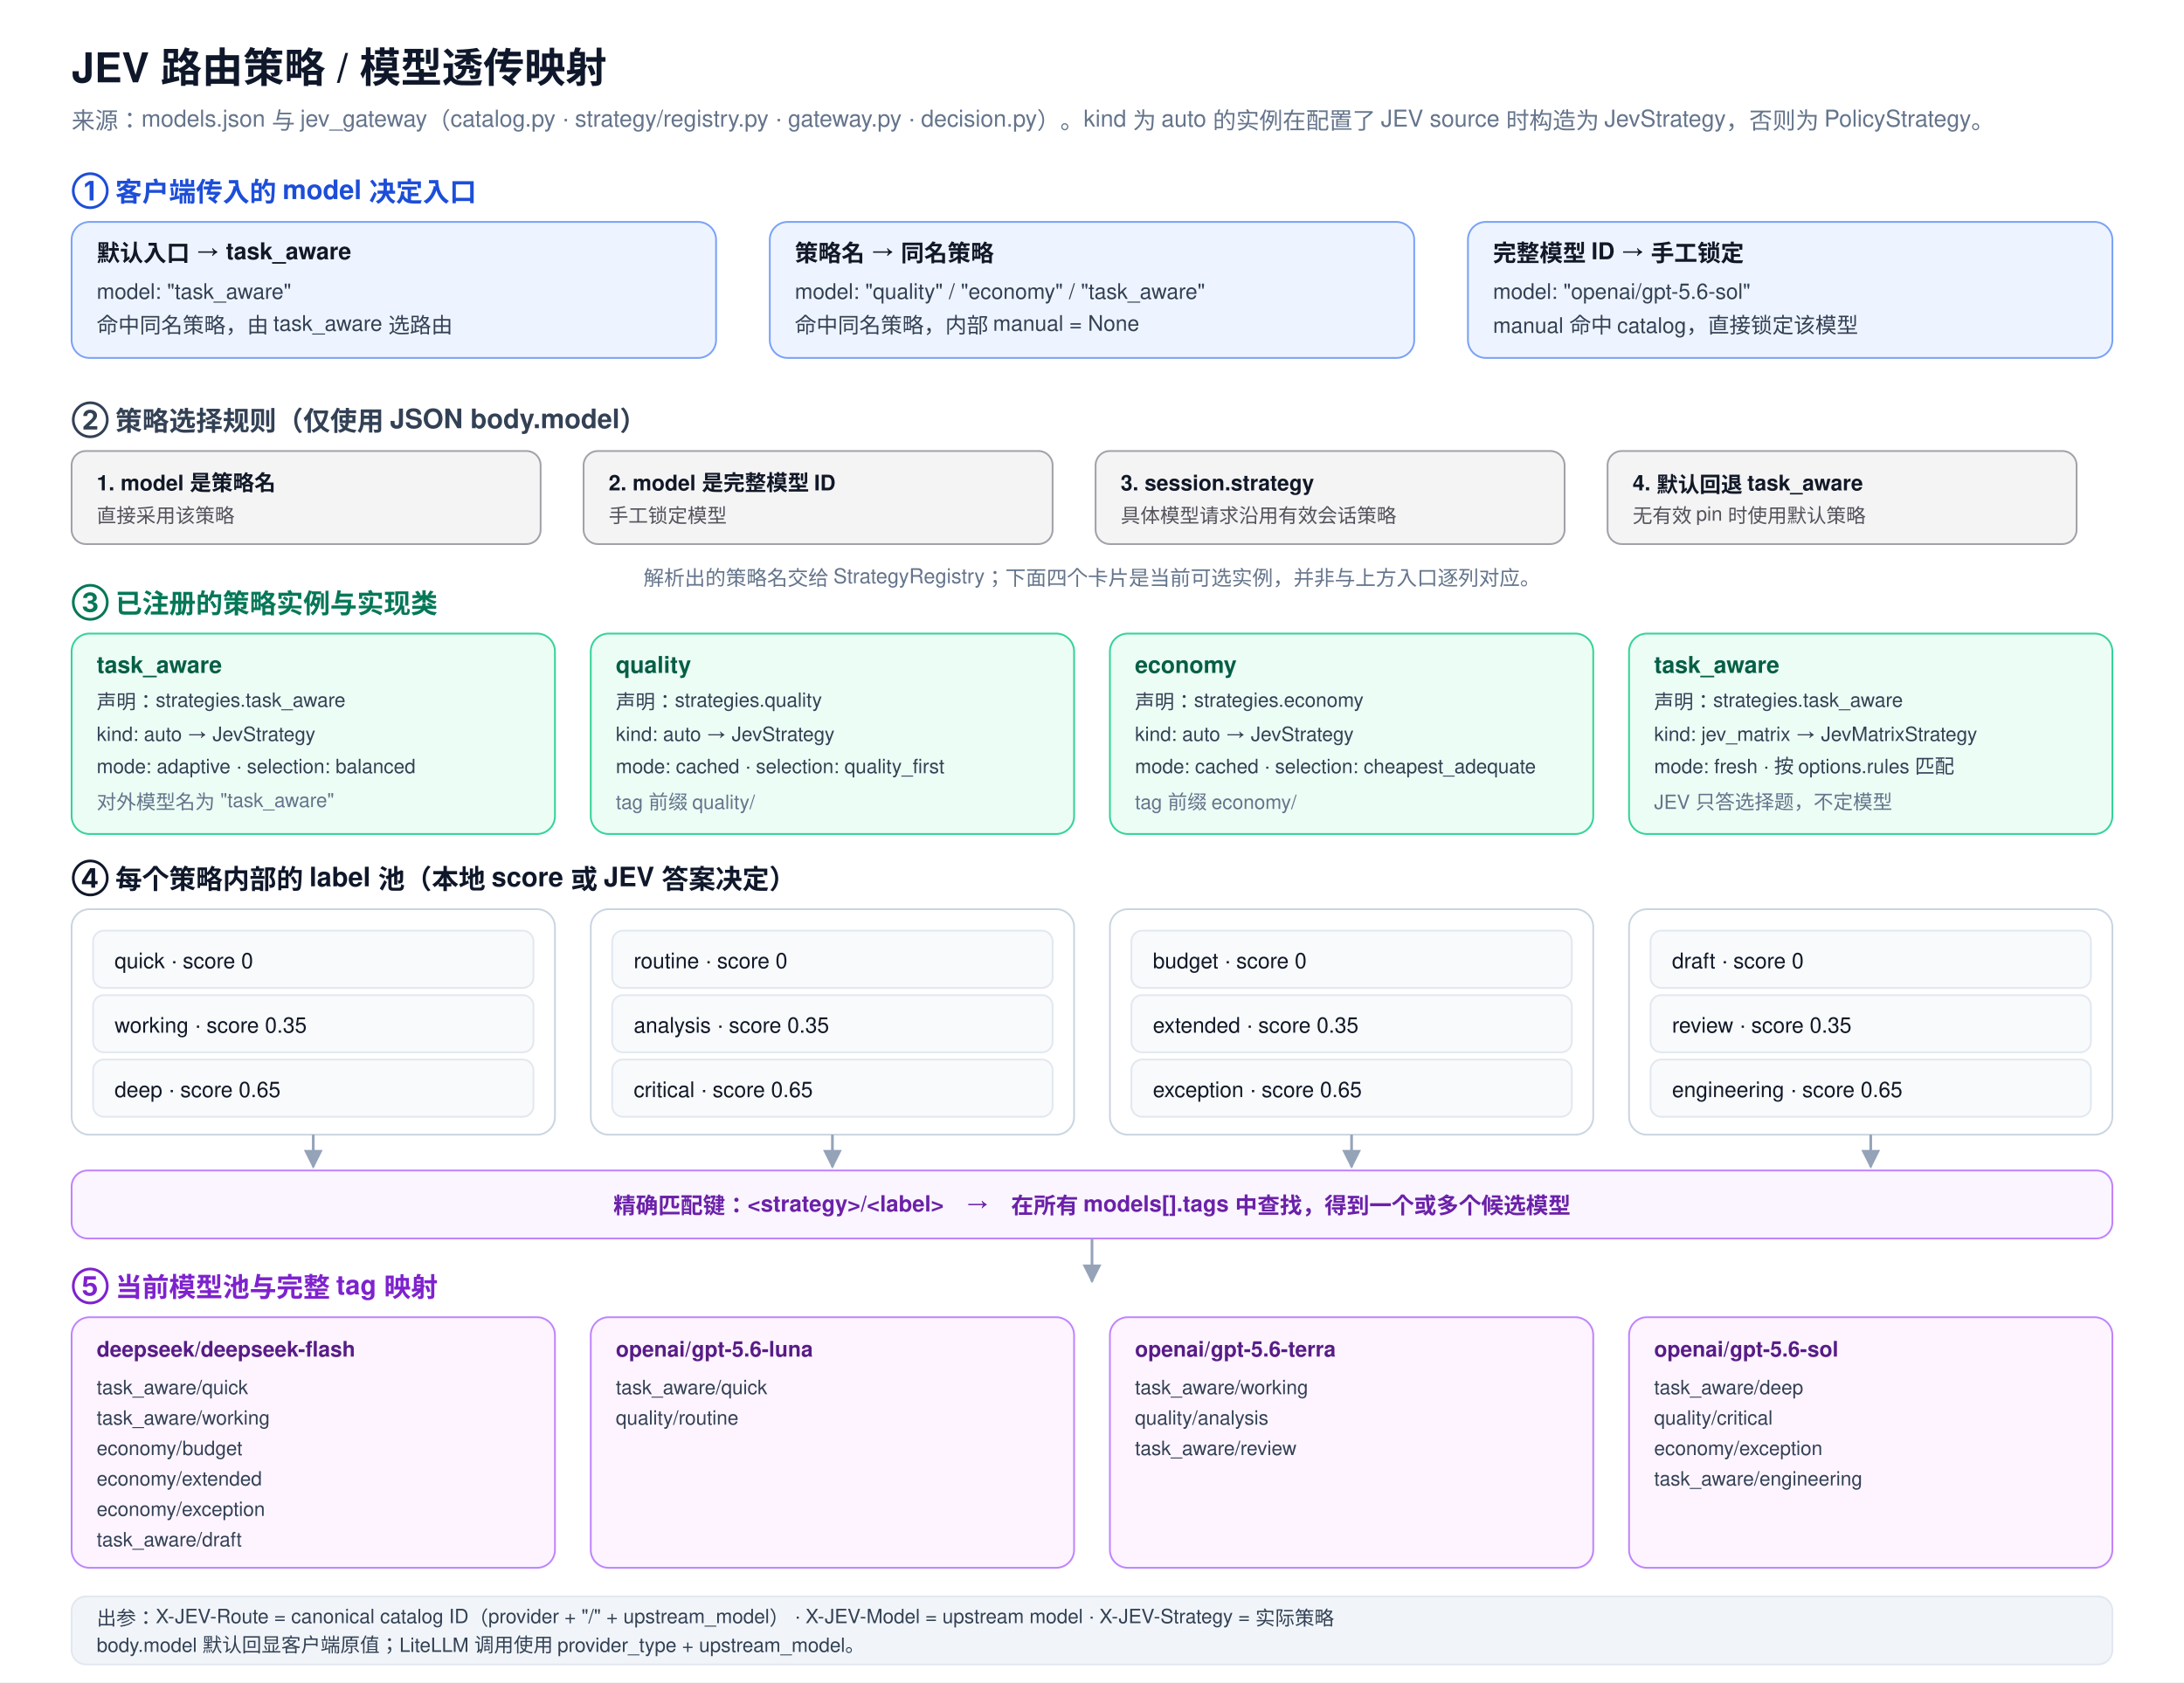
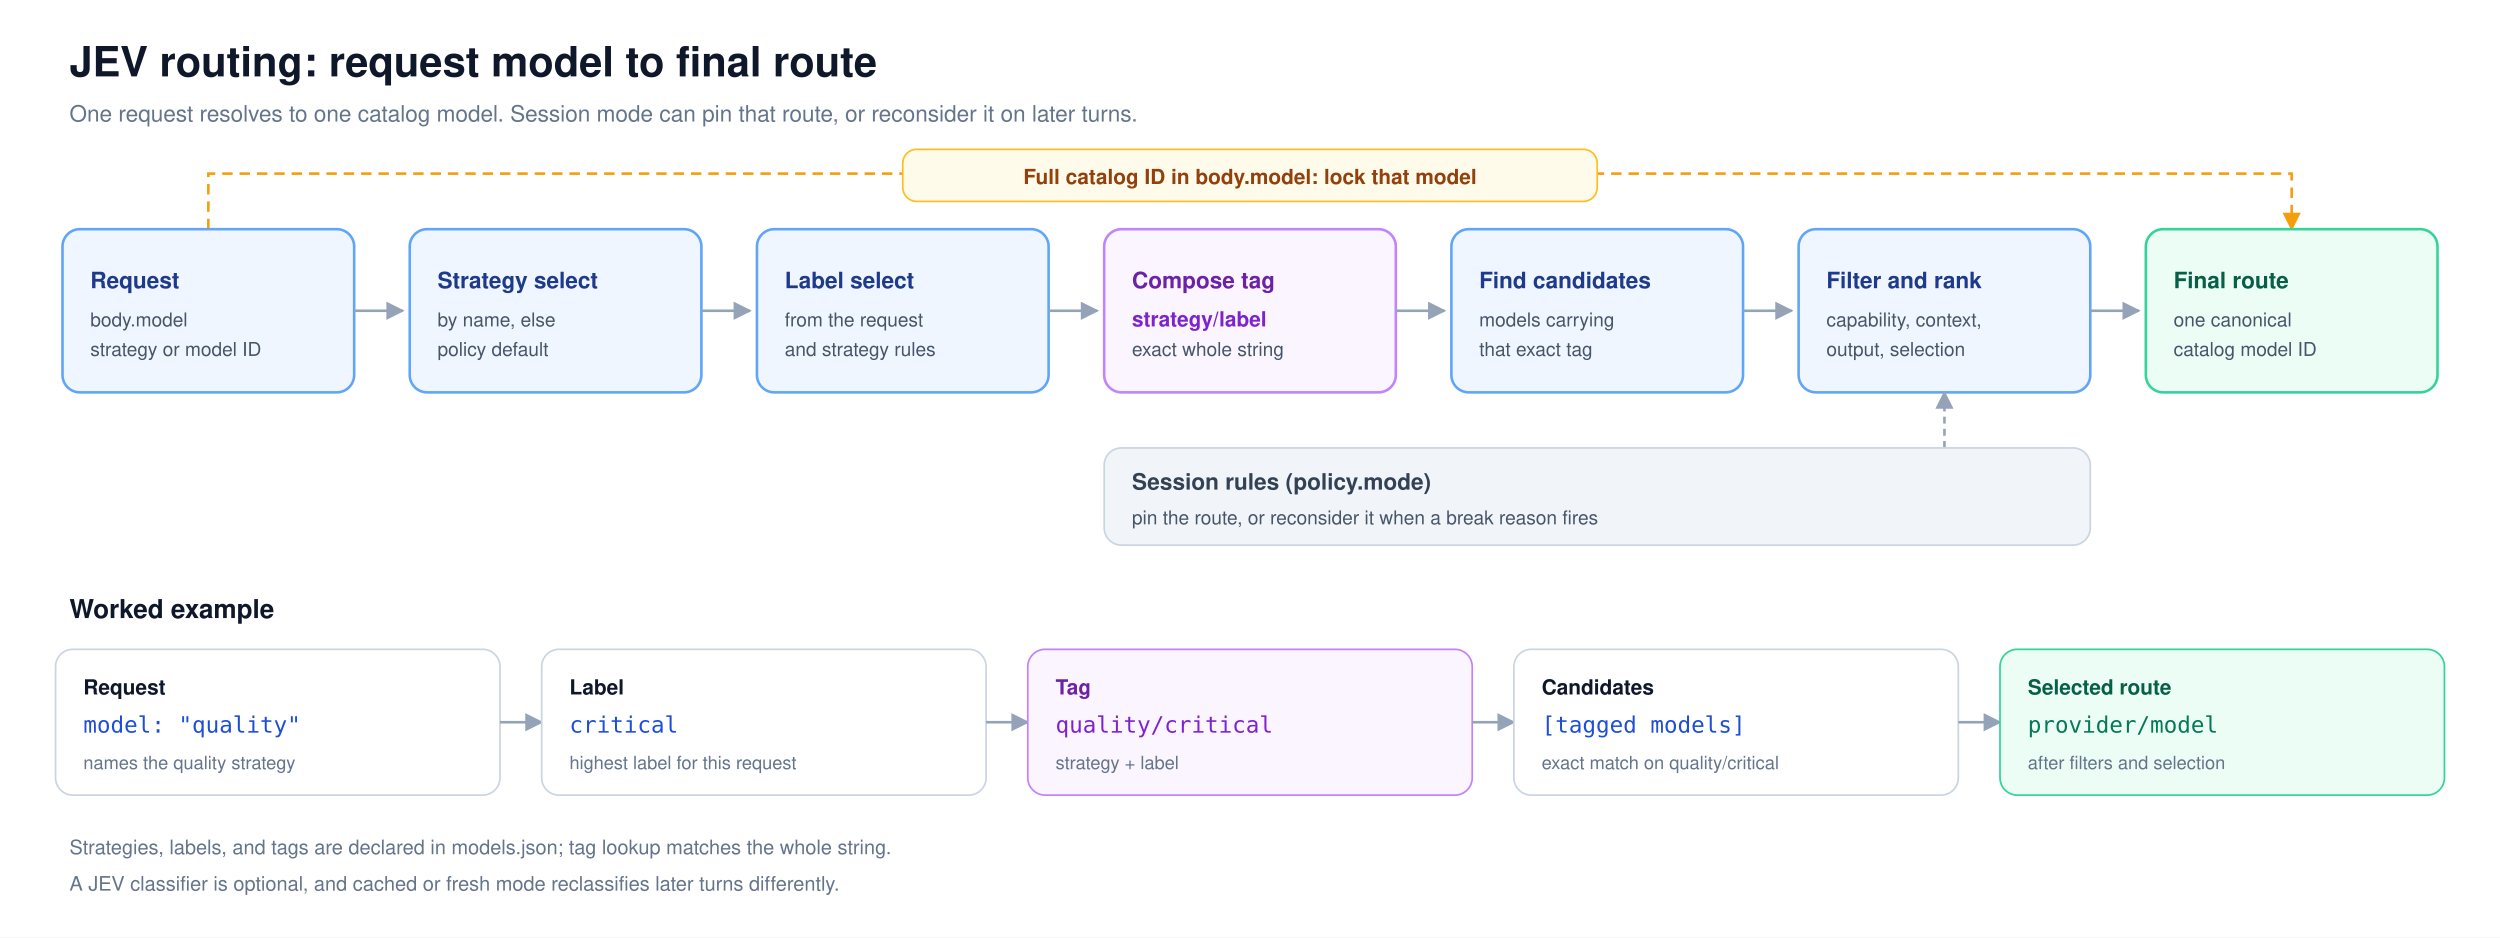
- <svg xmlns="http://www.w3.org/2000/svg" width="1220" height="940" viewBox="0 0 1220 940" font-family="-apple-system, 'Segoe UI', Helvetica, Arial, sans-serif">
+ <svg xmlns="http://www.w3.org/2000/svg" width="1440" height="540" viewBox="0 0 1440 540" font-family="-apple-system, 'Segoe UI', Helvetica, Arial, sans-serif" role="img" aria-label="JEV routing flow from request model to final catalog route">
  <defs>
    <marker id="arrow" viewBox="0 0 10 10" refX="9" refY="5" markerWidth="7" markerHeight="7" orient="auto-start-reverse">
      <path d="M 0 0 L 10 5 L 0 10 z" fill="#94a3b8" />
    </marker>
+     <marker id="arrowBypass" viewBox="0 0 10 10" refX="9" refY="5" markerWidth="7" markerHeight="7" orient="auto-start-reverse">
+       <path d="M 0 0 L 10 5 L 0 10 z" fill="#f59e0b" />
+     </marker>
  </defs>
-   <rect x="0" y="0" width="1220" height="940" fill="#ffffff" />
-   <text x="40" y="46" font-size="23" font-weight="700" fill="#0f172a">JEV 路由策略 / 模型透传映射</text>
-   <text x="40" y="72" font-size="13" fill="#64748b">来源：models.json 与 jev_gateway（catalog.py · strategy/registry.py · gateway.py · decision.py）。kind 为 auto 的实例在配置了 JEV source 时构造为 JevStrategy，否则为 PolicyStrategy。</text>
-   <text x="40" y="112" font-size="15" font-weight="700" fill="#1d4ed8">① 客户端传入的 model 决定入口</text>
-   <rect x="40" y="124" width="360" height="76" rx="10" fill="#eef4ff" stroke="#7aa2f7" />
-   <text x="54" y="146" font-size="13" font-weight="700" fill="#111827">默认入口 → task_aware</text>
-   <text x="54" y="167" font-size="12" fill="#334155">model: "task_aware"</text>
-   <text x="54" y="186" font-size="12" fill="#334155">命中同名策略，由 task_aware 选路由</text>
-   <rect x="430" y="124" width="360" height="76" rx="10" fill="#eef4ff" stroke="#7aa2f7" />
-   <text x="444" y="146" font-size="13" font-weight="700" fill="#111827">策略名 → 同名策略</text>
-   <text x="444" y="167" font-size="12" fill="#334155">model: "quality" / "economy" / "task_aware"</text>
-   <text x="444" y="186" font-size="12" fill="#334155">命中同名策略，内部 manual = None</text>
-   <rect x="820" y="124" width="360" height="76" rx="10" fill="#eef4ff" stroke="#7aa2f7" />
-   <text x="834" y="146" font-size="13" font-weight="700" fill="#111827">完整模型 ID → 手工锁定</text>
-   <text x="834" y="167" font-size="12" fill="#334155">model: "openai/gpt-5.6-sol"</text>
-   <text x="834" y="186" font-size="12" fill="#334155">manual 命中 catalog，直接锁定该模型</text>
-   <text x="40" y="240" font-size="15" font-weight="700" fill="#334155">② 策略选择规则（仅使用 JSON body.model）</text>
-   <rect x="40" y="252" width="262" height="52" rx="8" fill="#f4f4f5" stroke="#a1a1aa" />
-   <text x="54" y="274" font-size="12" font-weight="700" fill="#111827">1. model 是策略名</text>
-   <text x="54" y="292" font-size="11" fill="#52525b">直接采用该策略</text>
-   <rect x="326" y="252" width="262" height="52" rx="8" fill="#f4f4f5" stroke="#a1a1aa" />
-   <text x="340" y="274" font-size="12" font-weight="700" fill="#111827">2. model 是完整模型 ID</text>
-   <text x="340" y="292" font-size="11" fill="#52525b">手工锁定模型</text>
-   <rect x="612" y="252" width="262" height="52" rx="8" fill="#f4f4f5" stroke="#a1a1aa" />
-   <text x="626" y="274" font-size="12" font-weight="700" fill="#111827">3. session.strategy</text>
-   <text x="626" y="292" font-size="11" fill="#52525b">具体模型请求沿用有效会话策略</text>
-   <rect x="898" y="252" width="262" height="52" rx="8" fill="#f4f4f5" stroke="#a1a1aa" />
-   <text x="912" y="274" font-size="12" font-weight="700" fill="#111827">4. 默认回退 task_aware</text>
-   <text x="912" y="292" font-size="11" fill="#52525b">无有效 pin 时使用默认策略</text>
-   <text x="610" y="327" text-anchor="middle" font-size="11.5" fill="#64748b">解析出的策略名交给 StrategyRegistry；下面四个卡片是当前可选实例，并非与上方入口逐列对应。</text>
-   <text x="40" y="342" font-size="15" font-weight="700" fill="#047857">③ 已注册的策略实例与实现类</text>
-   <rect x="40" y="354" width="270" height="112" rx="10" fill="#ecfdf5" stroke="#34d399" />
-   <text x="54" y="376" font-size="13" font-weight="700" fill="#065f46">task_aware</text>
-   <text x="54" y="396" font-size="11" fill="#334155">声明：strategies.task_aware</text>
-   <text x="54" y="414" font-size="11" fill="#334155">kind: auto → JevStrategy</text>
-   <text x="54" y="432" font-size="11" fill="#334155">mode: adaptive · selection: balanced</text>
-   <text x="54" y="452" font-size="11" fill="#64748b">对外模型名为 "task_aware"</text>
-   <rect x="330" y="354" width="270" height="112" rx="10" fill="#ecfdf5" stroke="#34d399" />
-   <text x="344" y="376" font-size="13" font-weight="700" fill="#065f46">quality</text>
-   <text x="344" y="396" font-size="11" fill="#334155">声明：strategies.quality</text>
-   <text x="344" y="414" font-size="11" fill="#334155">kind: auto → JevStrategy</text>
-   <text x="344" y="432" font-size="11" fill="#334155">mode: cached · selection: quality_first</text>
-   <text x="344" y="452" font-size="11" fill="#64748b">tag 前缀 quality/</text>
-   <rect x="620" y="354" width="270" height="112" rx="10" fill="#ecfdf5" stroke="#34d399" />
-   <text x="634" y="376" font-size="13" font-weight="700" fill="#065f46">economy</text>
-   <text x="634" y="396" font-size="11" fill="#334155">声明：strategies.economy</text>
-   <text x="634" y="414" font-size="11" fill="#334155">kind: auto → JevStrategy</text>
-   <text x="634" y="432" font-size="11" fill="#334155">mode: cached · selection: cheapest_adequate</text>
-   <text x="634" y="452" font-size="11" fill="#64748b">tag 前缀 economy/</text>
-   <rect x="910" y="354" width="270" height="112" rx="10" fill="#ecfdf5" stroke="#34d399" />
-   <text x="924" y="376" font-size="13" font-weight="700" fill="#065f46">task_aware</text>
-   <text x="924" y="396" font-size="11" fill="#334155">声明：strategies.task_aware</text>
-   <text x="924" y="414" font-size="11" fill="#334155">kind: jev_matrix → JevMatrixStrategy</text>
-   <text x="924" y="432" font-size="11" fill="#334155">mode: fresh · 按 options.rules 匹配</text>
-   <text x="924" y="452" font-size="11" fill="#64748b">JEV 只答选择题，不定模型</text>
-   <text x="40" y="496" font-size="15" font-weight="700" fill="#0f172a">④ 每个策略内部的 label 池（本地 score 或 JEV 答案决定）</text>
-   <rect x="40" y="508" width="270" height="126" rx="10" fill="#ffffff" stroke="#cbd5e1" />
-   <rect x="52" y="520" width="246" height="32" rx="6" fill="#f8fafc" stroke="#e2e8f0" />
-   <text x="64" y="541" font-size="12" fill="#111827">quick · score 0</text>
-   <rect x="52" y="556" width="246" height="32" rx="6" fill="#f8fafc" stroke="#e2e8f0" />
-   <text x="64" y="577" font-size="12" fill="#111827">working · score 0.35</text>
-   <rect x="52" y="592" width="246" height="32" rx="6" fill="#f8fafc" stroke="#e2e8f0" />
-   <text x="64" y="613" font-size="12" fill="#111827">deep · score 0.65</text>
-   <rect x="330" y="508" width="270" height="126" rx="10" fill="#ffffff" stroke="#cbd5e1" />
-   <rect x="342" y="520" width="246" height="32" rx="6" fill="#f8fafc" stroke="#e2e8f0" />
-   <text x="354" y="541" font-size="12" fill="#111827">routine · score 0</text>
-   <rect x="342" y="556" width="246" height="32" rx="6" fill="#f8fafc" stroke="#e2e8f0" />
-   <text x="354" y="577" font-size="12" fill="#111827">analysis · score 0.35</text>
-   <rect x="342" y="592" width="246" height="32" rx="6" fill="#f8fafc" stroke="#e2e8f0" />
-   <text x="354" y="613" font-size="12" fill="#111827">critical · score 0.65</text>
-   <rect x="620" y="508" width="270" height="126" rx="10" fill="#ffffff" stroke="#cbd5e1" />
-   <rect x="632" y="520" width="246" height="32" rx="6" fill="#f8fafc" stroke="#e2e8f0" />
-   <text x="644" y="541" font-size="12" fill="#111827">budget · score 0</text>
-   <rect x="632" y="556" width="246" height="32" rx="6" fill="#f8fafc" stroke="#e2e8f0" />
-   <text x="644" y="577" font-size="12" fill="#111827">extended · score 0.35</text>
-   <rect x="632" y="592" width="246" height="32" rx="6" fill="#f8fafc" stroke="#e2e8f0" />
-   <text x="644" y="613" font-size="12" fill="#111827">exception · score 0.65</text>
-   <rect x="910" y="508" width="270" height="126" rx="10" fill="#ffffff" stroke="#cbd5e1" />
-   <rect x="922" y="520" width="246" height="32" rx="6" fill="#f8fafc" stroke="#e2e8f0" />
-   <text x="934" y="541" font-size="12" fill="#111827">draft · score 0</text>
-   <rect x="922" y="556" width="246" height="32" rx="6" fill="#f8fafc" stroke="#e2e8f0" />
-   <text x="934" y="577" font-size="12" fill="#111827">review · score 0.35</text>
-   <rect x="922" y="592" width="246" height="32" rx="6" fill="#f8fafc" stroke="#e2e8f0" />
-   <text x="934" y="613" font-size="12" fill="#111827">engineering · score 0.65</text>
-   <path d="M 175 634 L 175 652" stroke="#94a3b8" stroke-width="1.5" marker-end="url(#arrow)" />
-   <path d="M 465 634 L 465 652" stroke="#94a3b8" stroke-width="1.5" marker-end="url(#arrow)" />
-   <path d="M 755 634 L 755 652" stroke="#94a3b8" stroke-width="1.5" marker-end="url(#arrow)" />
-   <path d="M 1045 634 L 1045 652" stroke="#94a3b8" stroke-width="1.5" marker-end="url(#arrow)" />
-   <rect x="40" y="654" width="1140" height="38" rx="9" fill="#faf5ff" stroke="#c084fc" />
-   <text x="610" y="678" text-anchor="middle" font-size="12.5" font-weight="700" fill="#6b21a8">精确匹配键：&lt;strategy&gt;/&lt;label&gt;　→　在所有 models[].tags 中查找，得到一个或多个候选模型</text>
-   <path d="M 610 692 L 610 716" stroke="#94a3b8" stroke-width="1.5" marker-end="url(#arrow)" />
-   <text x="40" y="724" font-size="15" font-weight="700" fill="#7e22ce">⑤ 当前模型池与完整 tag 映射</text>
-   <rect x="40" y="736" width="270" height="140" rx="10" fill="#fdf4ff" stroke="#c084fc" />
-   <text x="54" y="758" font-size="12" font-weight="700" fill="#581c87">deepseek/deepseek-flash</text>
-   <text x="54" y="779" font-size="11" fill="#334155">task_aware/quick</text>
-   <text x="54" y="796" font-size="11" fill="#334155">task_aware/working</text>
-   <text x="54" y="813" font-size="11" fill="#334155">economy/budget</text>
-   <text x="54" y="830" font-size="11" fill="#334155">economy/extended</text>
-   <text x="54" y="847" font-size="11" fill="#334155">economy/exception</text>
-   <text x="54" y="864" font-size="11" fill="#334155">task_aware/draft</text>
-   <rect x="330" y="736" width="270" height="140" rx="10" fill="#fdf4ff" stroke="#c084fc" />
-   <text x="344" y="758" font-size="12" font-weight="700" fill="#581c87">openai/gpt-5.6-luna</text>
-   <text x="344" y="779" font-size="11" fill="#334155">task_aware/quick</text>
-   <text x="344" y="796" font-size="11" fill="#334155">quality/routine</text>
-   <rect x="620" y="736" width="270" height="140" rx="10" fill="#fdf4ff" stroke="#c084fc" />
-   <text x="634" y="758" font-size="12" font-weight="700" fill="#581c87">openai/gpt-5.6-terra</text>
-   <text x="634" y="779" font-size="11" fill="#334155">task_aware/working</text>
-   <text x="634" y="796" font-size="11" fill="#334155">quality/analysis</text>
-   <text x="634" y="813" font-size="11" fill="#334155">task_aware/review</text>
-   <rect x="910" y="736" width="270" height="140" rx="10" fill="#fdf4ff" stroke="#c084fc" />
-   <text x="924" y="758" font-size="12" font-weight="700" fill="#581c87">openai/gpt-5.6-sol</text>
-   <text x="924" y="779" font-size="11" fill="#334155">task_aware/deep</text>
-   <text x="924" y="796" font-size="11" fill="#334155">quality/critical</text>
-   <text x="924" y="813" font-size="11" fill="#334155">economy/exception</text>
-   <text x="924" y="830" font-size="11" fill="#334155">task_aware/engineering</text>
-   <rect x="40" y="892" width="1140" height="38" rx="8" fill="#f1f5f9" stroke="#e2e8f0" />
-   <text x="54" y="908" font-size="11" fill="#334155">出参：X-JEV-Route = canonical catalog ID（provider + "/" + upstream_model） · X-JEV-Model = upstream model · X-JEV-Strategy = 实际策略</text>
-   <text x="54" y="923" font-size="11" fill="#334155">body.model 默认回显客户端原值；LiteLLM 调用使用 provider_type + upstream_model。</text>
+   <rect x="0" y="0" width="1440" height="540" fill="#ffffff" />
+   <text x="40" y="44" font-size="24" font-weight="700" fill="#0f172a">JEV routing: request model to final route</text>
+   <text x="40" y="70" font-size="13" fill="#64748b">One request resolves to one catalog model. Session mode can pin that route, or reconsider it on later turns.</text>
+   <path d="M 120 132 L 120 100 L 1320 100 L 1320 132" fill="none" stroke="#f59e0b" stroke-width="1.5" stroke-dasharray="6 4" marker-end="url(#arrowBypass)" />
+   <rect x="520" y="86" width="400" height="30" rx="8" fill="#fffbeb" stroke="#fbbf24" />
+   <text x="720" y="106" text-anchor="middle" font-size="12" font-weight="600" fill="#92400e">Full catalog ID in body.model: lock that model</text>
+   <rect x="36" y="132" width="168" height="94" rx="10" fill="#eff6ff" stroke="#60a5fa" stroke-width="1.5" />
+   <text x="52" y="166" font-size="13" font-weight="700" fill="#1e3a8a">Request</text>
+   <text x="52" y="188" font-size="11" fill="#475569">body.model</text>
+   <text x="52" y="205" font-size="11" fill="#475569">strategy or model ID</text>
+   <path d="M 204 179 L 232 179" fill="none" stroke="#94a3b8" stroke-width="1.5" marker-end="url(#arrow)" />
+   <rect x="236" y="132" width="168" height="94" rx="10" fill="#eff6ff" stroke="#60a5fa" stroke-width="1.5" />
+   <text x="252" y="166" font-size="13" font-weight="700" fill="#1e3a8a">Strategy select</text>
+   <text x="252" y="188" font-size="11" fill="#475569">by name, else</text>
+   <text x="252" y="205" font-size="11" fill="#475569">policy default</text>
+   <path d="M 404 179 L 432 179" fill="none" stroke="#94a3b8" stroke-width="1.5" marker-end="url(#arrow)" />
+   <rect x="436" y="132" width="168" height="94" rx="10" fill="#eff6ff" stroke="#60a5fa" stroke-width="1.5" />
+   <text x="452" y="166" font-size="13" font-weight="700" fill="#1e3a8a">Label select</text>
+   <text x="452" y="188" font-size="11" fill="#475569">from the request</text>
+   <text x="452" y="205" font-size="11" fill="#475569">and strategy rules</text>
+   <path d="M 604 179 L 632 179" fill="none" stroke="#94a3b8" stroke-width="1.5" marker-end="url(#arrow)" />
+   <rect x="636" y="132" width="168" height="94" rx="10" fill="#faf5ff" stroke="#c084fc" stroke-width="1.5" />
+   <text x="652" y="166" font-size="13" font-weight="700" fill="#6b21a8">Compose tag</text>
+   <text x="652" y="188" font-size="12" font-weight="600" fill="#7e22ce">strategy/label</text>
+   <text x="652" y="205" font-size="11" fill="#475569">exact whole string</text>
+   <path d="M 804 179 L 832 179" fill="none" stroke="#94a3b8" stroke-width="1.5" marker-end="url(#arrow)" />
+   <rect x="836" y="132" width="168" height="94" rx="10" fill="#eff6ff" stroke="#60a5fa" stroke-width="1.5" />
+   <text x="852" y="166" font-size="13" font-weight="700" fill="#1e3a8a">Find candidates</text>
+   <text x="852" y="188" font-size="11" fill="#475569">models carrying</text>
+   <text x="852" y="205" font-size="11" fill="#475569">that exact tag</text>
+   <path d="M 1004 179 L 1032 179" fill="none" stroke="#94a3b8" stroke-width="1.5" marker-end="url(#arrow)" />
+   <rect x="1036" y="132" width="168" height="94" rx="10" fill="#eff6ff" stroke="#60a5fa" stroke-width="1.5" />
+   <text x="1052" y="166" font-size="13" font-weight="700" fill="#1e3a8a">Filter and rank</text>
+   <text x="1052" y="188" font-size="11" fill="#475569">capability, context,</text>
+   <text x="1052" y="205" font-size="11" fill="#475569">output, selection</text>
+   <path d="M 1204 179 L 1232 179" fill="none" stroke="#94a3b8" stroke-width="1.5" marker-end="url(#arrow)" />
+   <rect x="1236" y="132" width="168" height="94" rx="10" fill="#ecfdf5" stroke="#34d399" stroke-width="1.5" />
+   <text x="1252" y="166" font-size="13" font-weight="700" fill="#065f46">Final route</text>
+   <text x="1252" y="188" font-size="11" fill="#475569">one canonical</text>
+   <text x="1252" y="205" font-size="11" fill="#475569">catalog model ID</text>
+   <path d="M 1120 258 L 1120 226" fill="none" stroke="#94a3b8" stroke-width="1.5" stroke-dasharray="4 3" marker-end="url(#arrow)" />
+   <rect x="636" y="258" width="568" height="56" rx="10" fill="#f1f5f9" stroke="#cbd5e1" />
+   <text x="652" y="282" font-size="13" font-weight="700" fill="#334155">Session rules (policy.mode)</text>
+   <text x="652" y="302" font-size="11" fill="#475569">pin the route, or reconsider it when a break reason fires</text>
+   <text x="40" y="356" font-size="15" font-weight="700" fill="#0f172a">Worked example</text>
+   <rect x="32" y="374" width="256" height="84" rx="10" fill="#ffffff" stroke="#cbd5e1" />
+   <text x="48" y="400" font-size="12" font-weight="700" fill="#0f172a">Request</text>
+   <text x="48" y="422" font-size="13" font-family="ui-monospace, SFMono-Regular, Menlo, Consolas, monospace" fill="#1d4ed8">model: "quality"</text>
+   <text x="48" y="443" font-size="10.5" fill="#64748b">names the quality strategy</text>
+   <path d="M 288 416 L 312 416" fill="none" stroke="#94a3b8" stroke-width="1.5" marker-end="url(#arrow)" />
+   <rect x="312" y="374" width="256" height="84" rx="10" fill="#ffffff" stroke="#cbd5e1" />
+   <text x="328" y="400" font-size="12" font-weight="700" fill="#0f172a">Label</text>
+   <text x="328" y="422" font-size="13" font-family="ui-monospace, SFMono-Regular, Menlo, Consolas, monospace" fill="#1d4ed8">critical</text>
+   <text x="328" y="443" font-size="10.5" fill="#64748b">highest label for this request</text>
+   <path d="M 568 416 L 592 416" fill="none" stroke="#94a3b8" stroke-width="1.5" marker-end="url(#arrow)" />
+   <rect x="592" y="374" width="256" height="84" rx="10" fill="#faf5ff" stroke="#c084fc" />
+   <text x="608" y="400" font-size="12" font-weight="700" fill="#6b21a8">Tag</text>
+   <text x="608" y="422" font-size="13" font-family="ui-monospace, SFMono-Regular, Menlo, Consolas, monospace" fill="#7e22ce">quality/critical</text>
+   <text x="608" y="443" font-size="10.5" fill="#64748b">strategy + label</text>
+   <path d="M 848 416 L 872 416" fill="none" stroke="#94a3b8" stroke-width="1.5" marker-end="url(#arrow)" />
+   <rect x="872" y="374" width="256" height="84" rx="10" fill="#ffffff" stroke="#cbd5e1" />
+   <text x="888" y="400" font-size="12" font-weight="700" fill="#0f172a">Candidates</text>
+   <text x="888" y="422" font-size="13" font-family="ui-monospace, SFMono-Regular, Menlo, Consolas, monospace" fill="#1d4ed8">[tagged models]</text>
+   <text x="888" y="443" font-size="10.5" fill="#64748b">exact match on quality/critical</text>
+   <path d="M 1128 416 L 1152 416" fill="none" stroke="#94a3b8" stroke-width="1.5" marker-end="url(#arrow)" />
+   <rect x="1152" y="374" width="256" height="84" rx="10" fill="#ecfdf5" stroke="#34d399" />
+   <text x="1168" y="400" font-size="12" font-weight="700" fill="#065f46">Selected route</text>
+   <text x="1168" y="422" font-size="13" font-family="ui-monospace, SFMono-Regular, Menlo, Consolas, monospace" fill="#047857">provider/model</text>
+   <text x="1168" y="443" font-size="10.5" fill="#64748b">after filters and selection</text>
+   <text x="40" y="492" font-size="11.5" fill="#64748b">Strategies, labels, and tags are declared in models.json; tag lookup matches the whole string.</text>
+   <text x="40" y="513" font-size="11.5" fill="#64748b">A JEV classifier is optional, and cached or fresh mode reclassifies later turns differently.</text>
</svg>
